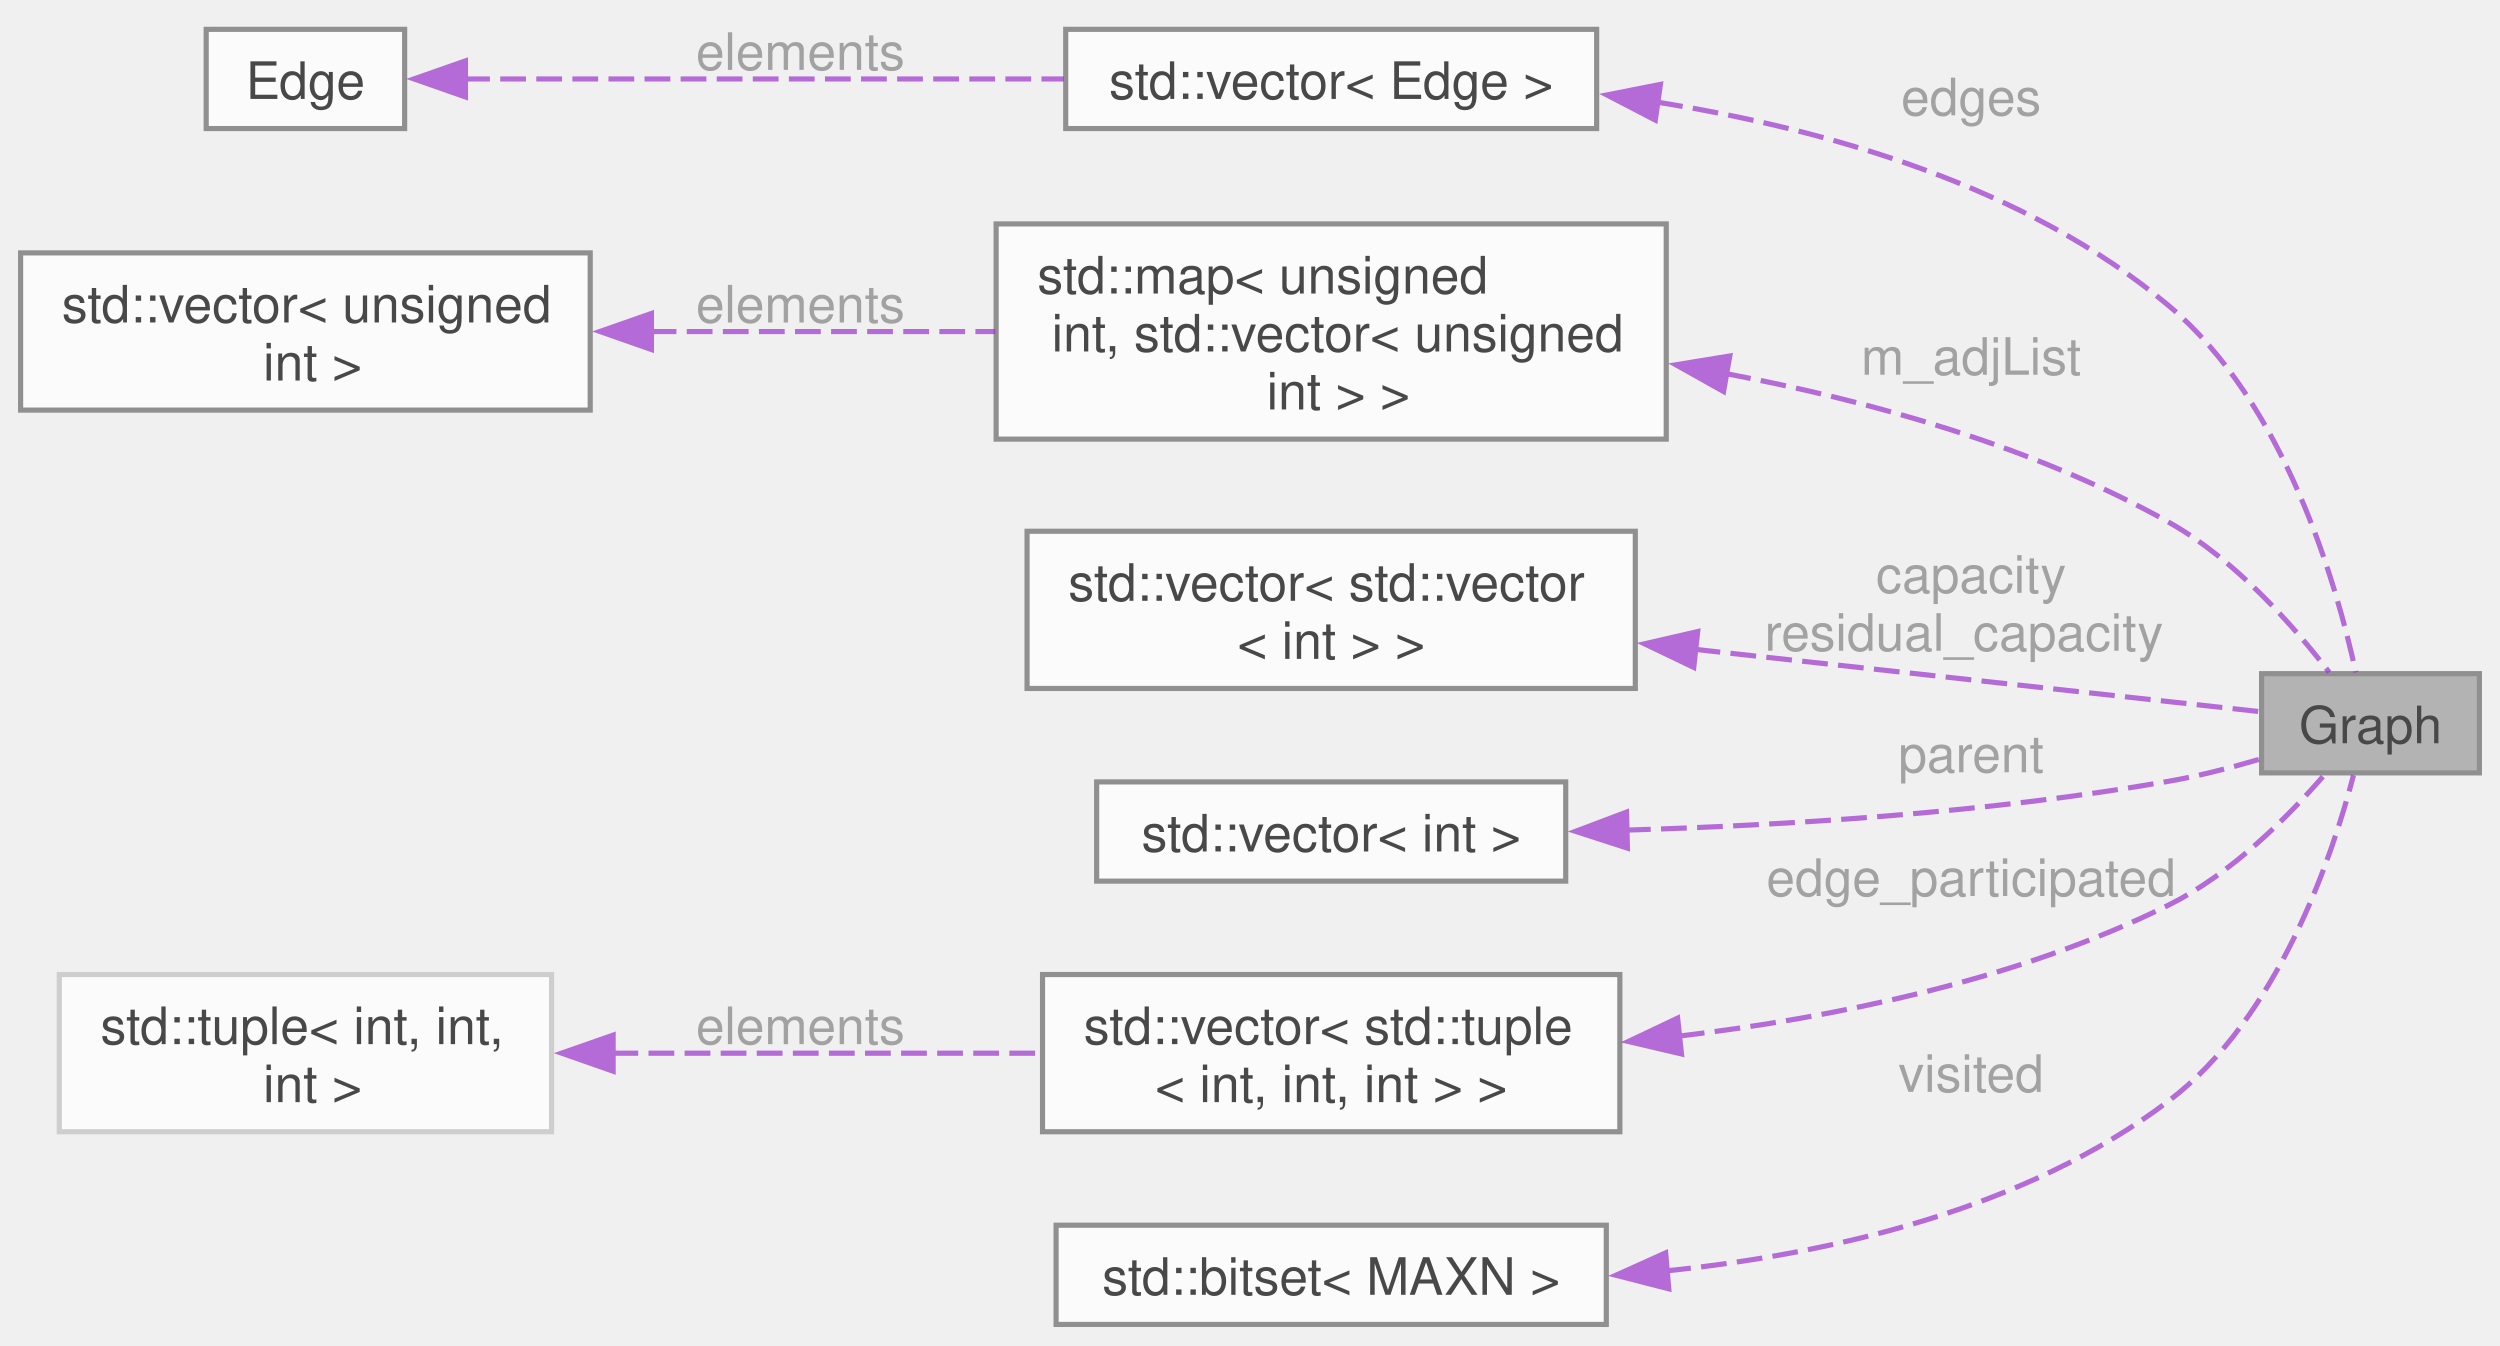
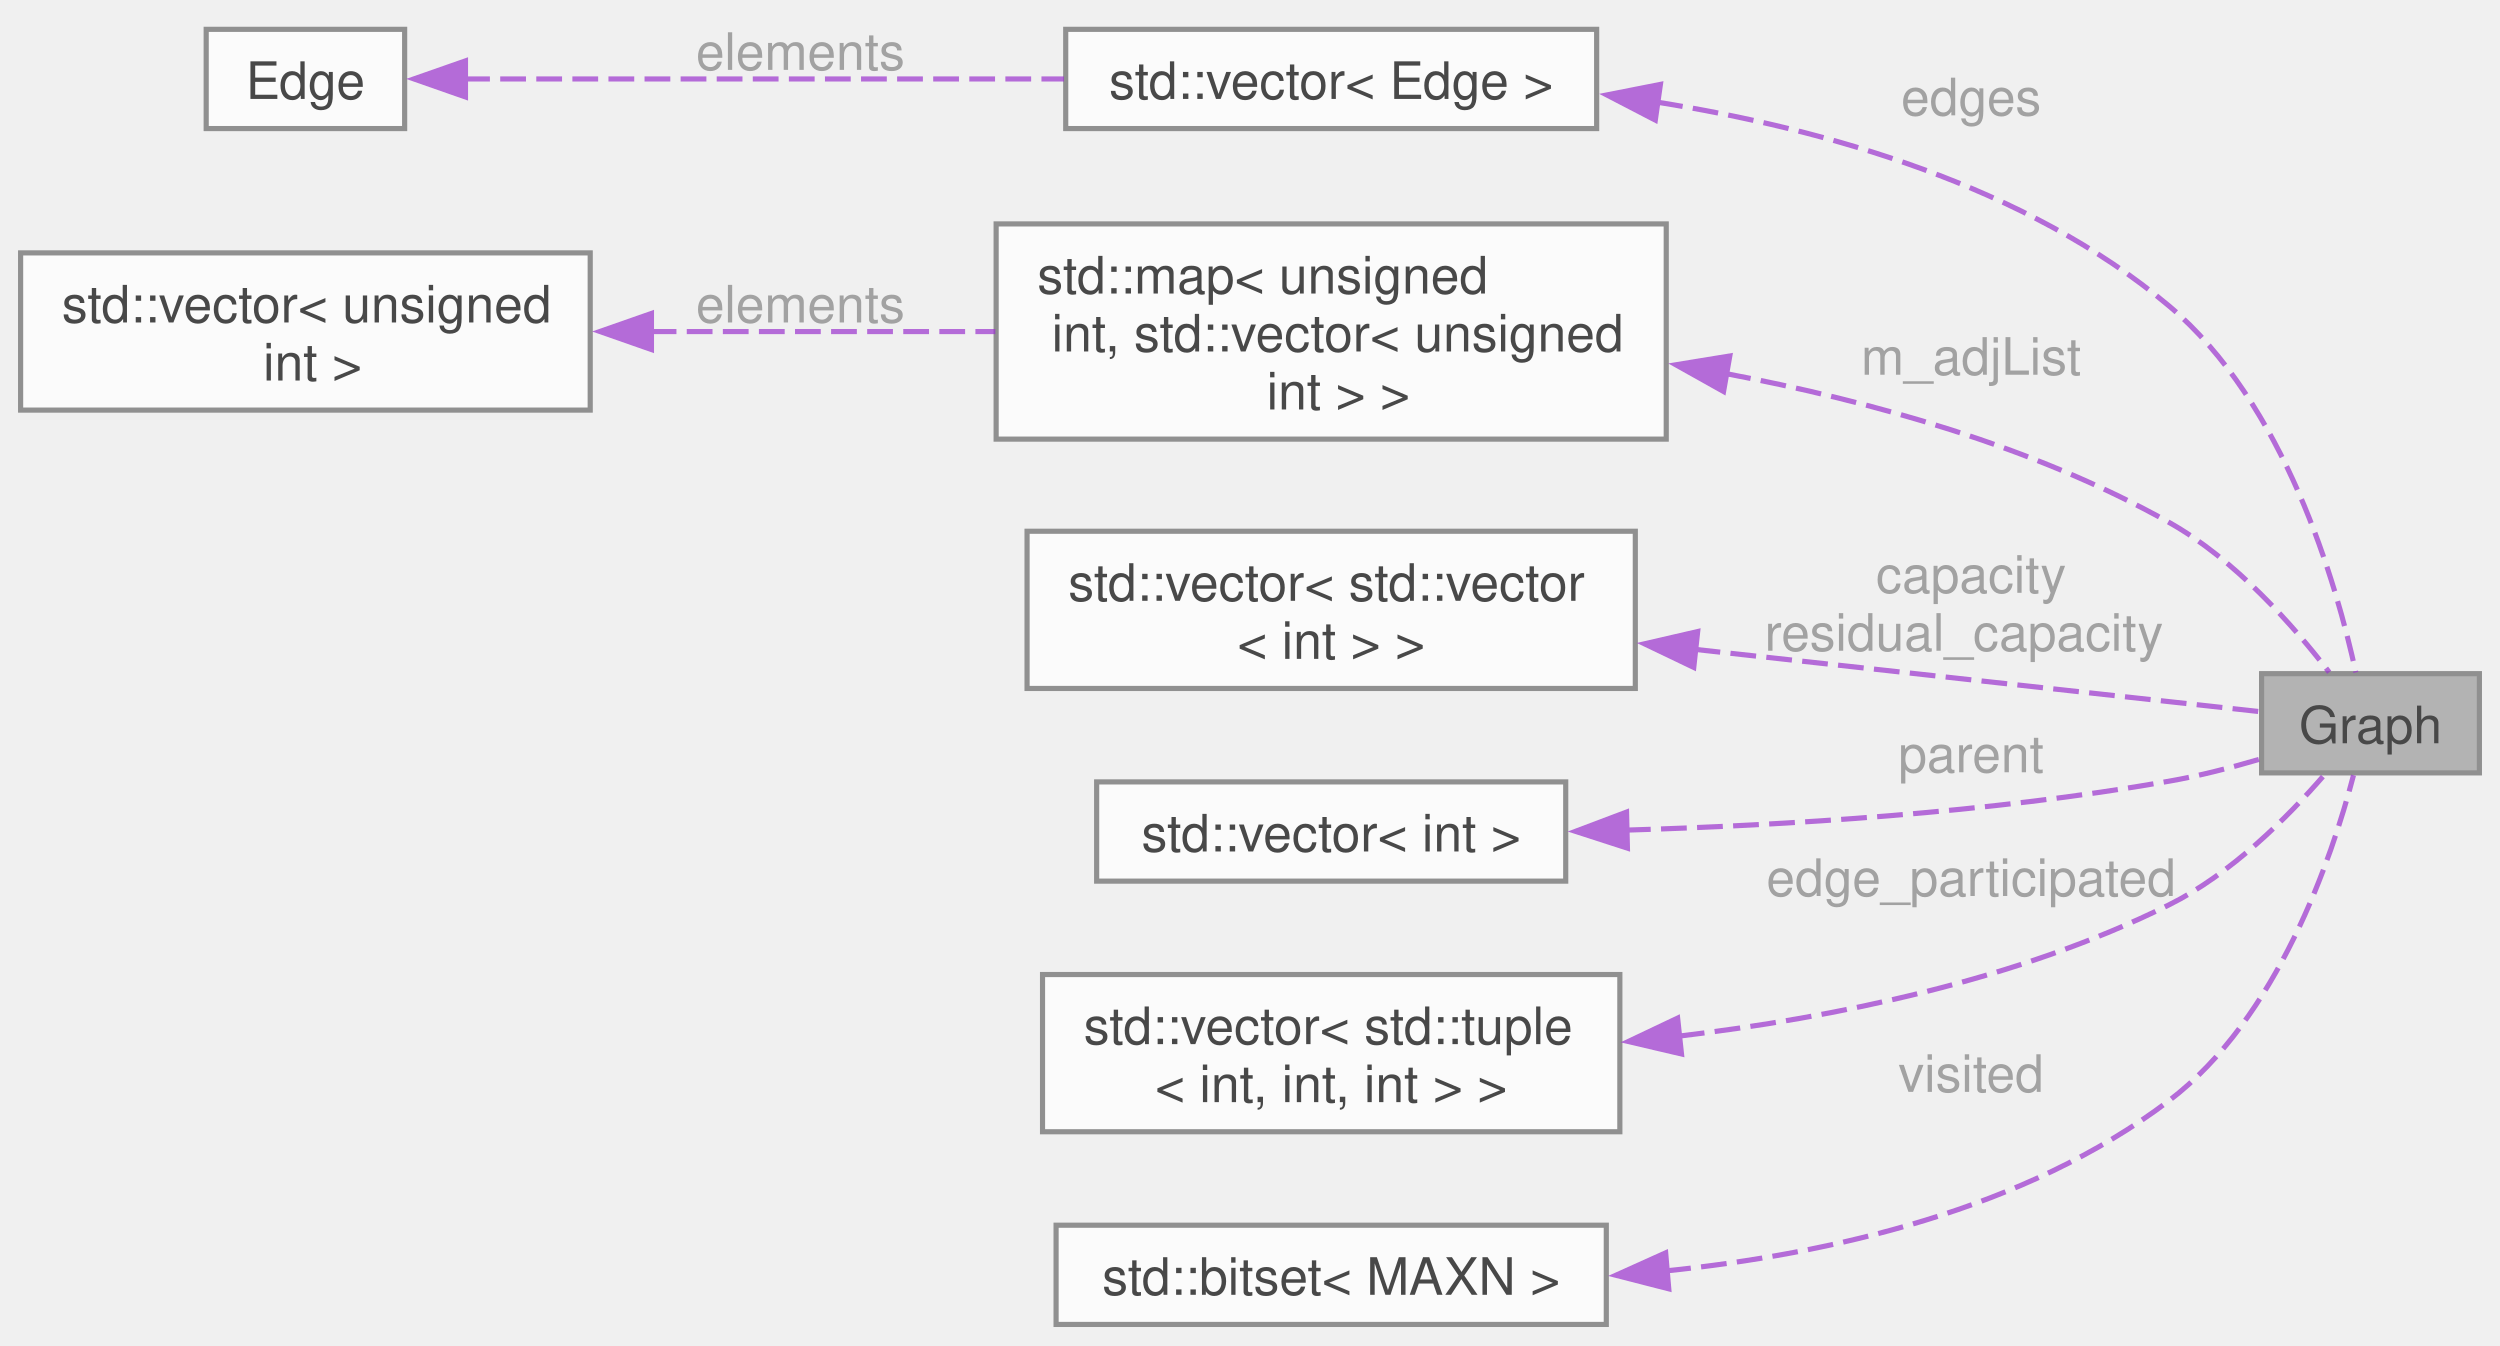
<svg xmlns="http://www.w3.org/2000/svg" xmlns:xlink="http://www.w3.org/1999/xlink" width="485pt" height="261pt" viewBox="0.00 0.00 485.00 260.88">
  <svg id="main" version="1.1" xml:space="preserve">
    <style type="text/css">
.node, .edge {opacity: 0.7;}
.node.selected, .edge.selected {opacity: 1;}
.edge:hover path { stroke: red; }
.edge:hover polygon { stroke: red; fill: red; }
</style>
    <svg id="graph" class="graph">
      <g id="graph0" class="graph" transform="scale(1 1) rotate(0) translate(4 256.88)">
        <g id="Node000001" class="node">
          <g id="a_Node000001">
            <a xlink:title=" ">
              <polygon fill="#999999" stroke="#666666" points="477,-126.25 434.75,-126.25 434.75,-107 477,-107 477,-126.25" />
              <text text-anchor="middle" x="455.88" y="-112.75" font-family="Helvetica,sans-Serif" font-size="10.00">Graph</text>
            </a>
          </g>
        </g>
        <g id="Node000002" class="node">
          <g id="a_Node000002">
-             <a target="_blank" xlink:href="http://en.cppreference.com/w/cpp/container/vector.html" xlink:title=" ">
+             <a xlink:title=" ">
              <polygon fill="white" stroke="#666666" points="305.75,-251.25 202.75,-251.25 202.75,-232 305.75,-232 305.75,-251.25" />
              <text text-anchor="middle" x="254.25" y="-237.75" font-family="Helvetica,sans-Serif" font-size="10.00">std::vector&lt; Edge &gt;</text>
            </a>
          </g>
        </g>
        <g id="edge1_Node000001_Node000002" class="edge">
          <g id="a_edge1_Node000001_Node000002">
            <a xlink:title=" ">
              <path fill="none" stroke="#9a32cd" stroke-dasharray="5,2" d="M317.5,-237.12C350.19,-231.9 389.08,-220.86 416.75,-197.62 439.25,-178.74 449.31,-143.59 453.03,-126.48" />
              <polygon fill="#9a32cd" stroke="#9a32cd" points="317.13,-233.64 307.73,-238.52 318.12,-240.57 317.13,-233.64" />
            </a>
          </g>
          <text text-anchor="middle" x="377" y="-234.57" font-family="Helvetica,sans-Serif" font-size="10.00" fill="grey"> edges</text>
        </g>
        <g id="Node000003" class="node">
          <g id="a_Node000003">
            <a xlink:href="../../d7/d77/class_edge.html" target="_top" xlink:title=" ">
              <polygon fill="white" stroke="#666666" points="74.5,-251.25 36,-251.25 36,-232 74.5,-232 74.5,-251.25" />
              <text text-anchor="middle" x="55.25" y="-237.75" font-family="Helvetica,sans-Serif" font-size="10.00">Edge</text>
            </a>
          </g>
        </g>
        <g id="edge2_Node000002_Node000003" class="edge">
          <g id="a_edge2_Node000002_Node000003">
            <a xlink:title=" ">
              <path fill="none" stroke="#9a32cd" stroke-dasharray="5,2" d="M86.04,-241.62C116.84,-241.62 165.5,-241.62 202.41,-241.62" />
              <polygon fill="#9a32cd" stroke="#9a32cd" points="86.3,-238.13 76.3,-241.63 86.3,-245.13 86.3,-238.13" />
            </a>
          </g>
          <text text-anchor="middle" x="149.88" y="-243.38" font-family="Helvetica,sans-Serif" font-size="10.00" fill="grey"> elements</text>
        </g>
        <g id="Node000004" class="node">
          <g id="a_Node000004">
-             <a target="_blank" xlink:href="http://en.cppreference.com/w/cpp/container/map.html" xlink:title=" ">
+             <a xlink:title=" ">
              <polygon fill="white" stroke="#666666" points="319.25,-213.5 189.25,-213.5 189.25,-171.75 319.25,-171.75 319.25,-213.5" />
              <text text-anchor="start" x="197.25" y="-200" font-family="Helvetica,sans-Serif" font-size="10.00">std::map&lt; unsigned</text>
              <text text-anchor="start" x="197.25" y="-188.75" font-family="Helvetica,sans-Serif" font-size="10.00"> int, std::vector&lt; unsigned</text>
              <text text-anchor="middle" x="254.25" y="-177.5" font-family="Helvetica,sans-Serif" font-size="10.00"> int &gt; &gt;</text>
            </a>
          </g>
        </g>
        <g id="edge3_Node000001_Node000004" class="edge">
          <g id="a_edge3_Node000001_Node000004">
            <a xlink:title=" ">
              <path fill="none" stroke="#9a32cd" stroke-dasharray="5,2" d="M330.71,-184.48C359.01,-179.13 390.61,-170.28 416.75,-155.62 429.63,-148.4 440.97,-135.5 447.87,-126.52" />
              <polygon fill="#9a32cd" stroke="#9a32cd" points="330.37,-180.99 321.12,-186.17 331.58,-187.88 330.37,-180.99" />
            </a>
          </g>
          <text text-anchor="middle" x="377" y="-184.24" font-family="Helvetica,sans-Serif" font-size="10.00" fill="grey"> m_adjList</text>
        </g>
        <g id="Node000005" class="node">
          <g id="a_Node000005">
-             <a target="_blank" xlink:href="http://en.cppreference.com/w/cpp/container/vector.html" xlink:title=" ">
+             <a xlink:title=" ">
              <polygon fill="white" stroke="#666666" points="110.5,-207.88 0,-207.88 0,-177.38 110.5,-177.38 110.5,-207.88" />
              <text text-anchor="start" x="8" y="-194.38" font-family="Helvetica,sans-Serif" font-size="10.00">std::vector&lt; unsigned</text>
              <text text-anchor="middle" x="55.25" y="-183.12" font-family="Helvetica,sans-Serif" font-size="10.00"> int &gt;</text>
            </a>
          </g>
        </g>
        <g id="edge4_Node000004_Node000005" class="edge">
          <g id="a_edge4_Node000004_Node000005">
            <a xlink:title=" ">
              <path fill="none" stroke="#9a32cd" stroke-dasharray="5,2" d="M122.23,-192.62C143.79,-192.62 167.68,-192.62 189.1,-192.62" />
              <polygon fill="#9a32cd" stroke="#9a32cd" points="122.38,-189.13 112.38,-192.63 122.38,-196.13 122.38,-189.13" />
            </a>
          </g>
          <text text-anchor="middle" x="149.88" y="-194.38" font-family="Helvetica,sans-Serif" font-size="10.00" fill="grey"> elements</text>
        </g>
        <g id="Node000006" class="node">
          <g id="a_Node000006">
-             <a target="_blank" xlink:href="http://en.cppreference.com/w/cpp/container/vector.html" xlink:title=" ">
+             <a xlink:title=" ">
              <polygon fill="white" stroke="#666666" points="313.25,-153.88 195.25,-153.88 195.25,-123.38 313.25,-123.38 313.25,-153.88" />
              <text text-anchor="start" x="203.25" y="-140.38" font-family="Helvetica,sans-Serif" font-size="10.00">std::vector&lt; std::vector</text>
              <text text-anchor="middle" x="254.25" y="-129.12" font-family="Helvetica,sans-Serif" font-size="10.00">&lt; int &gt; &gt;</text>
            </a>
          </g>
        </g>
        <g id="edge5_Node000001_Node000006" class="edge">
          <g id="a_edge5_Node000001_Node000006">
            <a xlink:title=" ">
              <path fill="none" stroke="#9a32cd" stroke-dasharray="5,2" d="M324.75,-130.97C363.41,-126.7 408.77,-121.71 434.44,-118.88" />
              <polygon fill="#9a32cd" stroke="#9a32cd" points="324.59,-127.46 315.03,-132.04 325.35,-134.42 324.59,-127.46" />
            </a>
          </g>
          <text text-anchor="middle" x="377" y="-141.94" font-family="Helvetica,sans-Serif" font-size="10.00" fill="grey"> capacity</text>
          <text text-anchor="middle" x="377" y="-130.69" font-family="Helvetica,sans-Serif" font-size="10.00" fill="grey">residual_capacity</text>
        </g>
        <g id="Node000007" class="node">
          <g id="a_Node000007">
-             <a target="_blank" xlink:href="http://en.cppreference.com/w/cpp/container/vector.html" xlink:title=" ">
+             <a xlink:title=" ">
              <polygon fill="white" stroke="#666666" points="299.75,-105.25 208.75,-105.25 208.75,-86 299.75,-86 299.75,-105.25" />
              <text text-anchor="middle" x="254.25" y="-91.75" font-family="Helvetica,sans-Serif" font-size="10.00">std::vector&lt; int &gt;</text>
            </a>
          </g>
        </g>
        <g id="edge6_Node000001_Node000007" class="edge">
          <g id="a_edge6_Node000001_Node000007">
            <a xlink:title=" ">
              <path fill="none" stroke="#9a32cd" stroke-dasharray="5,2" d="M311.24,-95.89C342.49,-96.82 382.01,-99.28 416.75,-105.38 422.6,-106.4 428.82,-108.01 434.5,-109.69" />
              <polygon fill="#9a32cd" stroke="#9a32cd" points="311.72,-92.4 301.64,-95.66 311.55,-99.4 311.72,-92.4" />
            </a>
          </g>
          <text text-anchor="middle" x="377" y="-107.12" font-family="Helvetica,sans-Serif" font-size="10.00" fill="grey"> parent</text>
        </g>
        <g id="Node000008" class="node">
          <g id="a_Node000008">
-             <a target="_blank" xlink:href="http://en.cppreference.com/w/cpp/container/vector.html" xlink:title=" ">
+             <a xlink:title=" ">
              <polygon fill="white" stroke="#666666" points="310.25,-67.88 198.25,-67.88 198.25,-37.38 310.25,-37.38 310.25,-67.88" />
              <text text-anchor="start" x="206.25" y="-54.38" font-family="Helvetica,sans-Serif" font-size="10.00">std::vector&lt; std::tuple</text>
              <text text-anchor="middle" x="254.25" y="-43.12" font-family="Helvetica,sans-Serif" font-size="10.00">&lt; int, int, int &gt; &gt;</text>
            </a>
          </g>
        </g>
        <g id="edge7_Node000001_Node000008" class="edge">
          <g id="a_edge7_Node000001_Node000008">
            <a xlink:title=" ">
              <path fill="none" stroke="#9a32cd" stroke-dasharray="5,2" d="M321.7,-55.93C351.96,-59.54 387.46,-66.82 416.75,-81.38 428.86,-87.39 439.87,-98.46 446.91,-106.59" />
              <polygon fill="#9a32cd" stroke="#9a32cd" points="322.21,-52.47 311.89,-54.89 321.46,-59.43 322.21,-52.47" />
            </a>
          </g>
          <text text-anchor="middle" x="377" y="-83.12" font-family="Helvetica,sans-Serif" font-size="10.00" fill="grey"> edge_participated</text>
        </g>
        <g id="Node000009" class="node">
          <g id="a_Node000009">
-             <a target="_blank" xlink:href="http://en.cppreference.com/w/cpp/utility/tuple.html" xlink:title=" ">
-               <polygon fill="white" stroke="#bfbfbf" points="103,-67.88 7.5,-67.88 7.5,-37.38 103,-37.38 103,-67.88" />
-               <text text-anchor="start" x="15.5" y="-54.38" font-family="Helvetica,sans-Serif" font-size="10.00">std::tuple&lt; int, int,</text>
-               <text text-anchor="middle" x="55.25" y="-43.12" font-family="Helvetica,sans-Serif" font-size="10.00"> int &gt;</text>
-             </a>
-           </g>
-         </g>
-         <g id="edge8_Node000008_Node000009" class="edge">
-           <g id="a_edge8_Node000008_Node000009">
            <a xlink:title=" ">
-               <path fill="none" stroke="#9a32cd" stroke-dasharray="5,2" d="M114.81,-52.62C141.16,-52.62 172.12,-52.62 198.07,-52.62" />
-               <polygon fill="#9a32cd" stroke="#9a32cd" points="114.95,-49.13 104.95,-52.63 114.95,-56.13 114.95,-49.13" />
-             </a>
-           </g>
-           <text text-anchor="middle" x="149.88" y="-54.38" font-family="Helvetica,sans-Serif" font-size="10.00" fill="grey"> elements</text>
-         </g>
-         <g id="Node000010" class="node">
-           <g id="a_Node000010">
-             <a target="_blank" xlink:href="http://en.cppreference.com/w/cpp/utility/bitset.html" xlink:title=" ">
              <polygon fill="white" stroke="#666666" points="307.62,-19.25 200.88,-19.25 200.88,0 307.62,0 307.62,-19.25" />
              <text text-anchor="middle" x="254.25" y="-5.75" font-family="Helvetica,sans-Serif" font-size="10.00">std::bitset&lt; MAXN &gt;</text>
            </a>
          </g>
        </g>
-         <g id="edge9_Node000001_Node000010" class="edge">
-           <g id="a_edge9_Node000001_Node000010">
+         <g id="edge8_Node000001_Node000009" class="edge">
+           <g id="a_edge8_Node000001_Node000009">
            <a xlink:title=" ">
              <path fill="none" stroke="#9a32cd" stroke-dasharray="5,2" d="M319.05,-10.37C351.13,-13.66 388.98,-22.33 416.75,-43.38 437.89,-59.39 448.39,-90.51 452.58,-106.54" />
              <polygon fill="#9a32cd" stroke="#9a32cd" points="319.74,-6.91 309.48,-9.54 319.14,-13.89 319.74,-6.91" />
            </a>
          </g>
          <text text-anchor="middle" x="377" y="-45.12" font-family="Helvetica,sans-Serif" font-size="10.00" fill="grey"> visited</text>
        </g>
      </g>
    </svg>
  </svg>
  <style type="text/css">

[data-mouse-over-selected='false'] { opacity: 0.7; }
[data-mouse-over-selected='true']  { opacity: 1.0; }

</style>
</svg>
